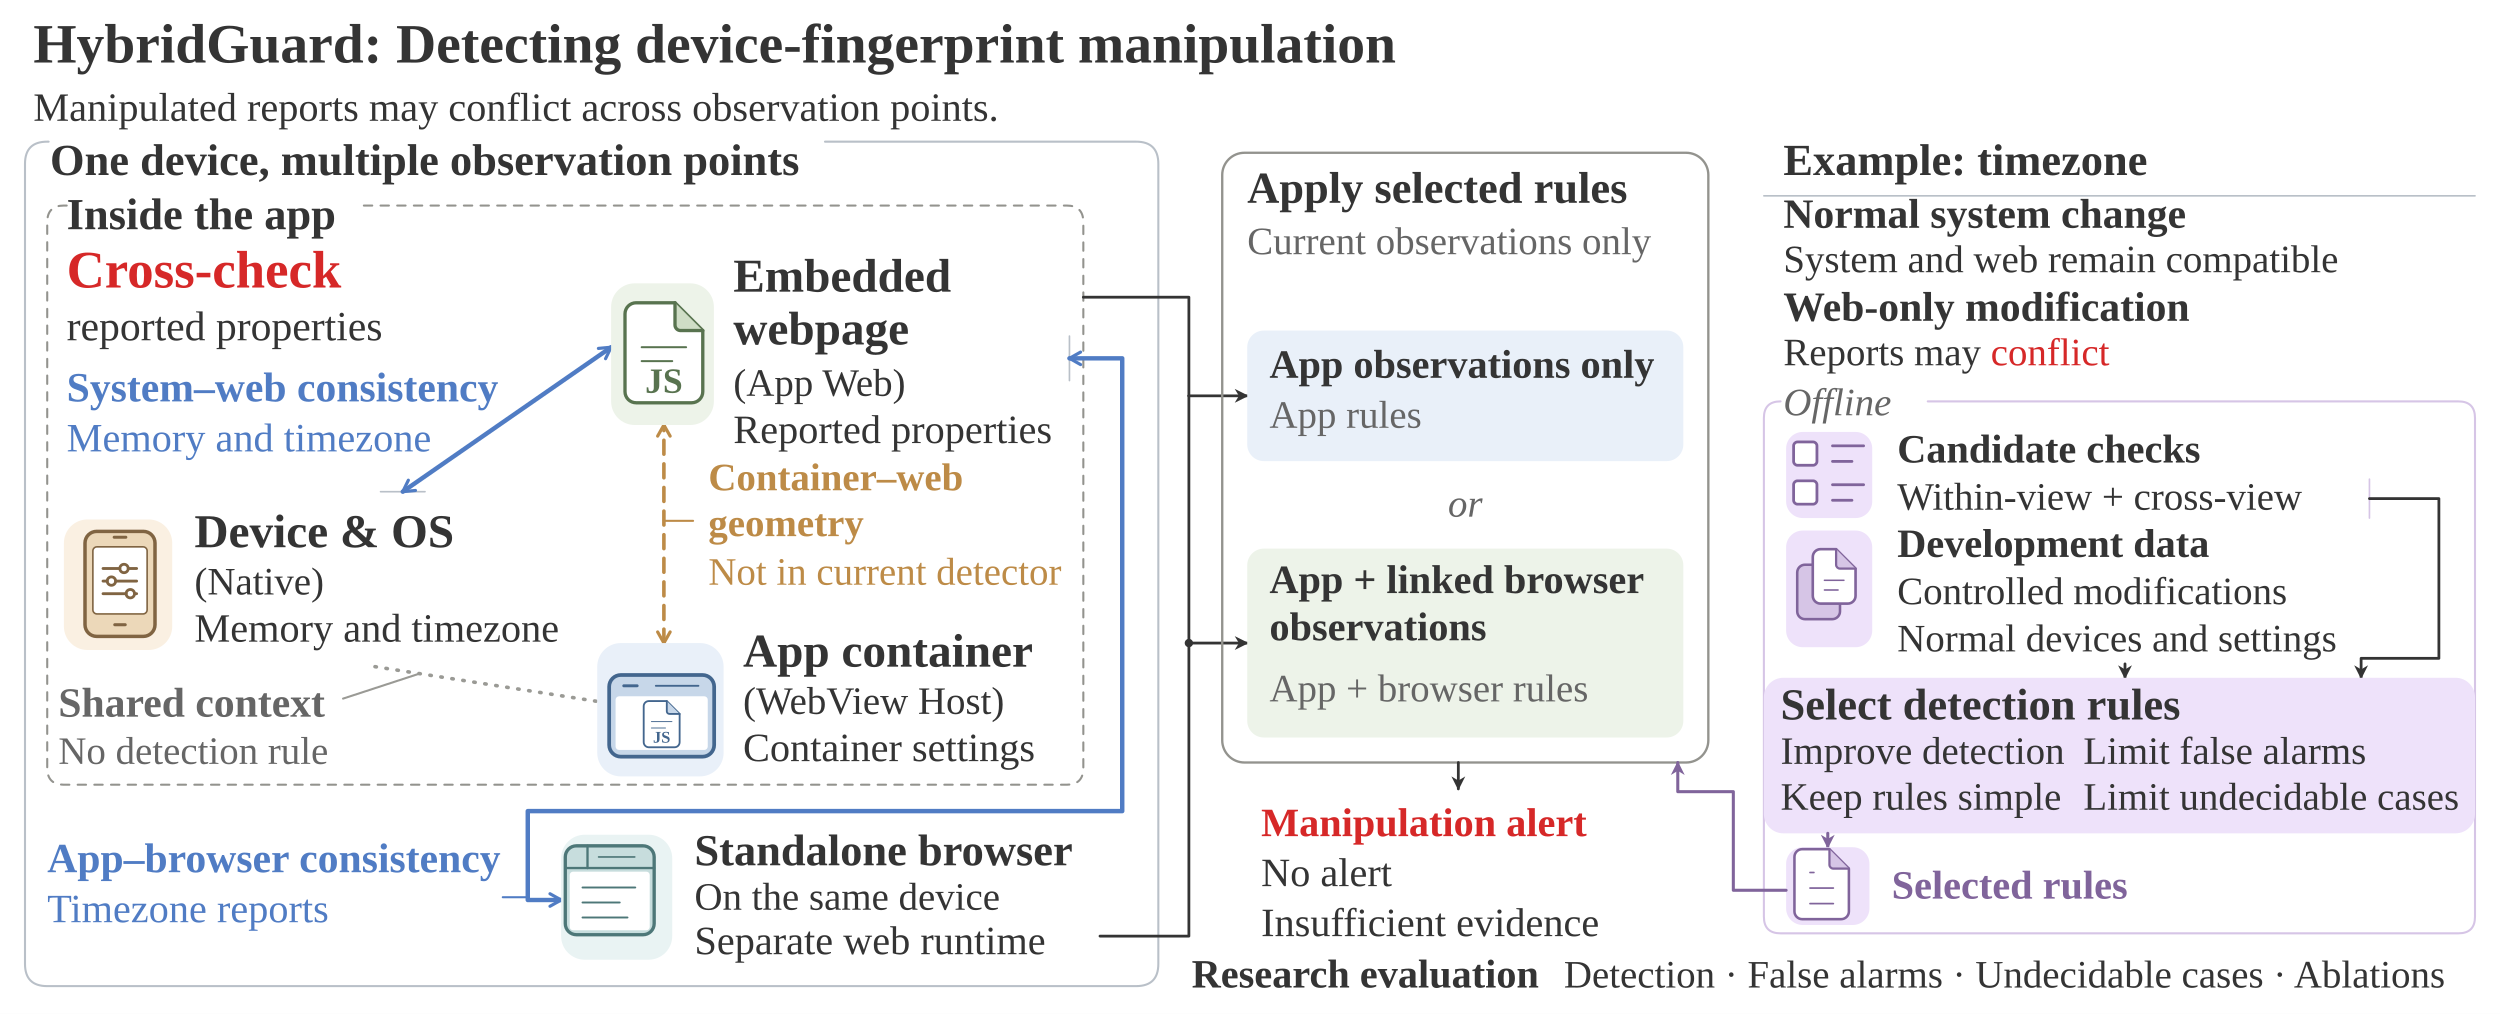
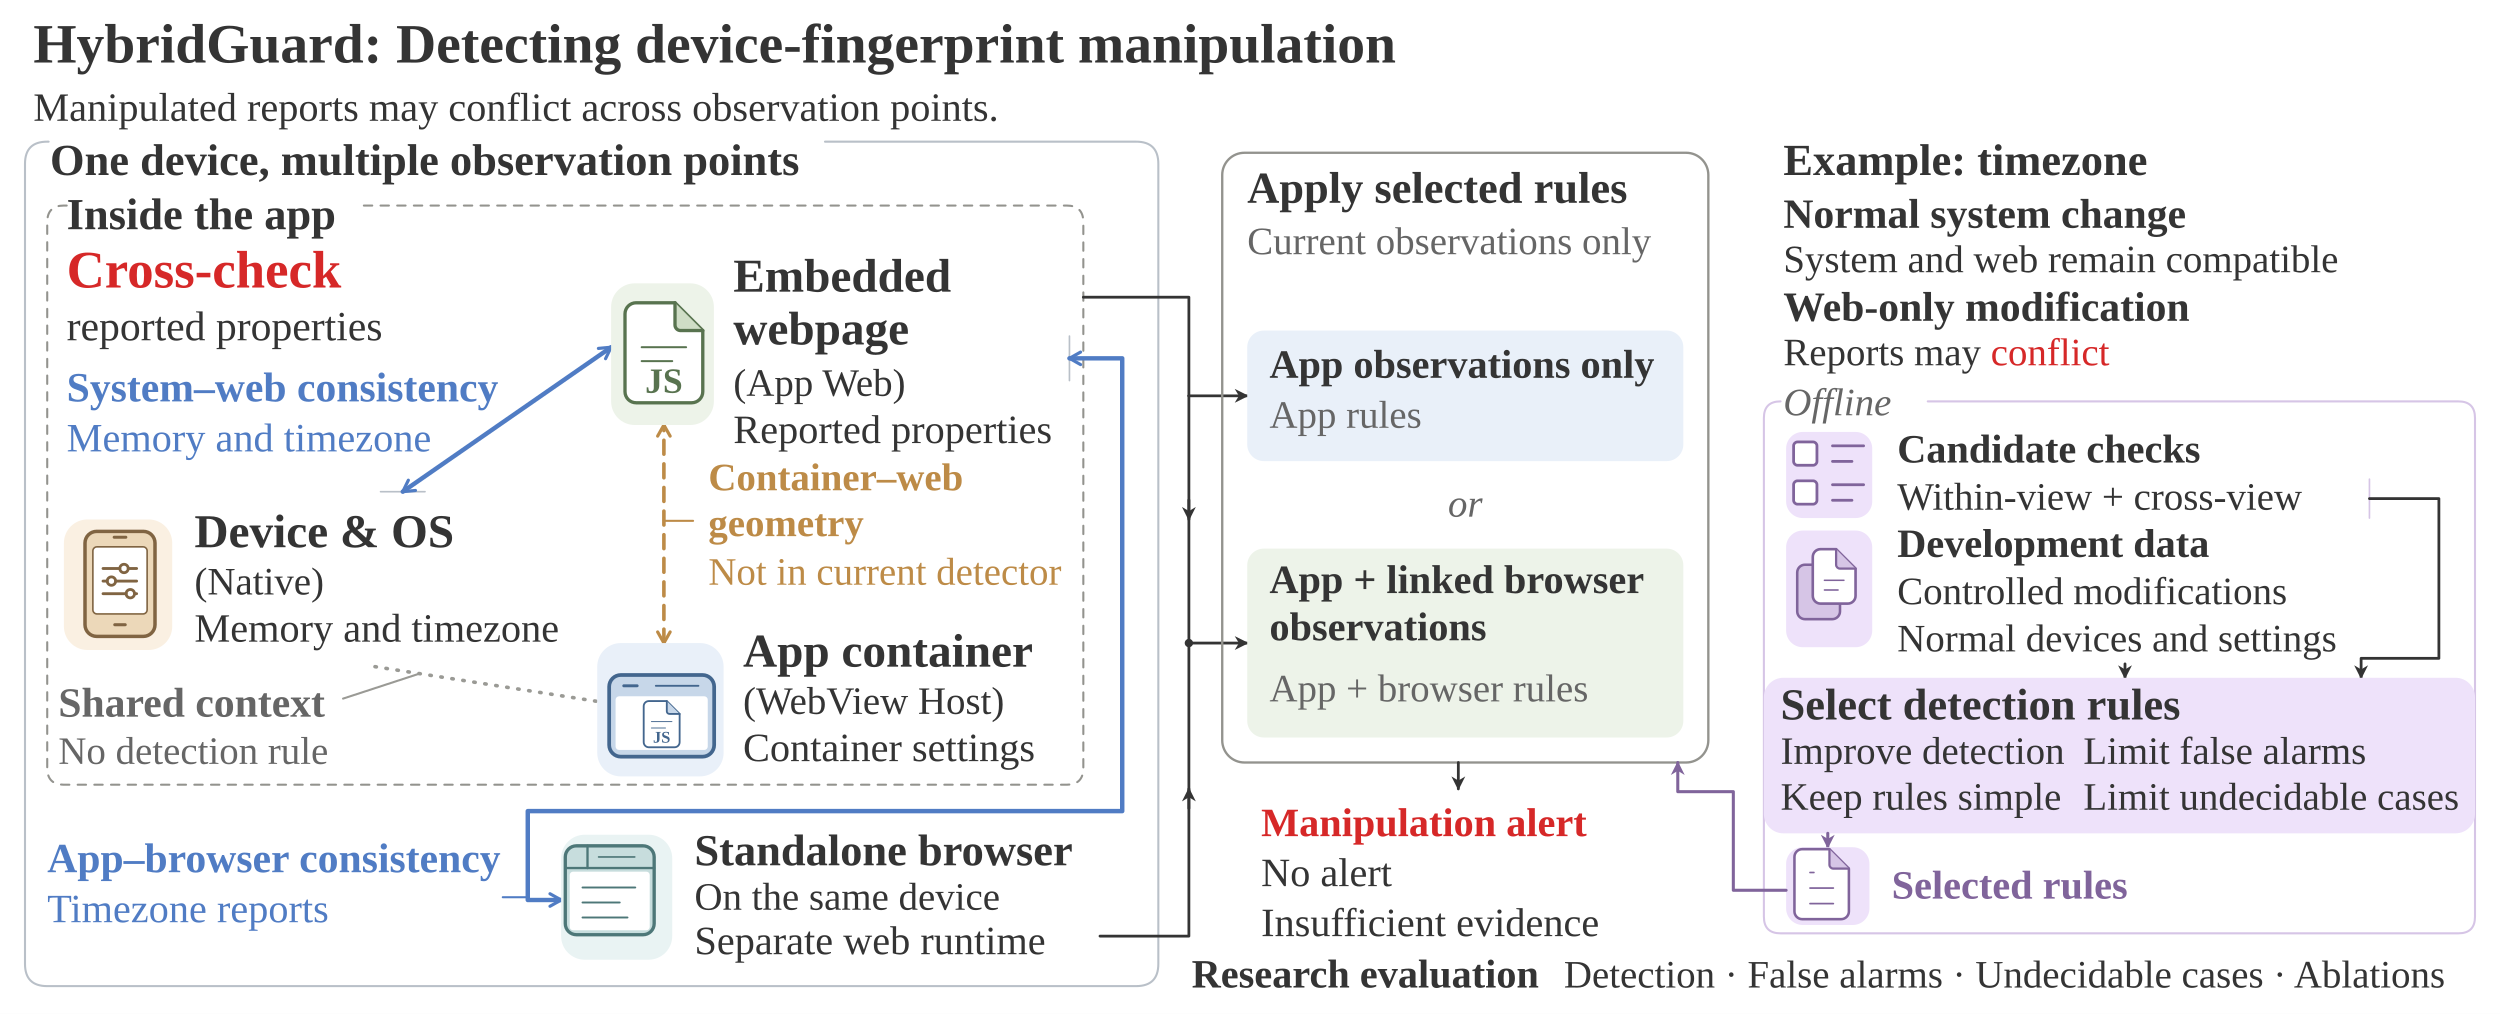
<svg xmlns="http://www.w3.org/2000/svg" width="180mm" height="73mm" viewBox="0 0 1800 730" role="img" aria-labelledby="title desc">
  <style>text {font-family:'Times New Roman',Times,serif}</style>
  <defs>
    <marker id="compare-selected" markerWidth="13" markerHeight="13" refX="10" refY="6.5" orient="auto-start-reverse" markerUnits="userSpaceOnUse">
      <path d="M2 2L10 6.5L2 11" stroke="#507cc4" stroke-width="2.3" fill="none" stroke-linecap="round" stroke-linejoin="round" />
    </marker>
    <marker id="compare-studied" markerWidth="13" markerHeight="13" refX="10" refY="6.5" orient="auto-start-reverse" markerUnits="userSpaceOnUse">
      <path d="M2 2L10 6.5L2 11" stroke="#bd8b47" stroke-width="2.3" fill="none" stroke-linecap="round" stroke-linejoin="round" />
    </marker>
    <marker id="input-arrow" markerWidth="10" markerHeight="10" refX="9" refY="5" orient="auto" markerUnits="userSpaceOnUse">
      <path d="M0 0L10 5L0 10L3 5Z" stroke="none" stroke-width="0" fill="#343434" stroke-linecap="round" stroke-linejoin="round" />
    </marker>
    <marker id="model-arrow" markerWidth="10" markerHeight="10" refX="9" refY="5" orient="auto" markerUnits="userSpaceOnUse">
      <path d="M0 0L10 5L0 10L3 5Z" stroke="none" stroke-width="0" fill="#80649b" stroke-linecap="round" stroke-linejoin="round" />
    </marker>
  </defs>
  <rect x="0" y="0" width="1800" height="730" fill="white" rx="0" stroke="none" stroke-width="0" />
  <text id="copy-01" x="24" y="45" font-size="40" font-weight="bold" fill="#343434" text-anchor="start" data-copy="true">HybridGuard: Detecting device-fingerprint manipulation</text>
  <text id="copy-02" x="24" y="87" font-size="29" font-weight="normal" fill="#343434" text-anchor="start" data-copy="true">Manipulated reports may conflict across observation points.</text>
  <g id="device-observations" data-kind="same-device-scope" data-bounds="18,102,816,608">
    <path d="M594 102H818Q834 102 834 118V694Q834 710 818 710H34Q18 710 18 694V118Q18 102 34 102H35" stroke="#B9C0C8" stroke-width="1.5" fill="none" stroke-linecap="round" stroke-linejoin="round" />
    <text id="copy-03" x="36" y="126" font-size="32" font-weight="bold" fill="#343434" text-anchor="start" data-copy="true">One device, multiple observation points</text>
    <g id="app-observations" data-kind="inside-app-scope" data-bounds="34,148,746,417">
      <path d="M262 148H768Q780 148 780 160V553Q780 565 768 565H46Q34 565 34 553V160Q34 148 46 148H48" stroke="#93938e" stroke-width="1.5" fill="none" stroke-linecap="round" stroke-linejoin="round" stroke-dasharray="6 6" />
      <text id="copy-04" x="48" y="165" font-size="32" font-weight="bold" fill="#343434" text-anchor="start" data-copy="true">Inside the app</text>
      <g id="core-action">
        <text id="copy-05" x="48" y="207" font-size="38" font-weight="bold" fill="#D62828" text-anchor="start" data-copy="true">Cross-check</text>
        <text id="copy-06" x="48" y="245" font-size="30" font-weight="normal" fill="#343434" text-anchor="start" data-copy="true">reported properties</text>
      </g>
      <g id="observation-anchors" data-kind="object-group-anchors">
        <path d="M274 354H306" stroke="#B9C0C8" stroke-width="1.2" fill="none" stroke-linecap="round" stroke-linejoin="round" />
        <path d="M770 242V274" stroke="#B9C0C8" stroke-width="1.2" fill="none" stroke-linecap="round" stroke-linejoin="round" />
      </g>
      <g id="native-host" data-kind="relation" data-source="native" data-target="webview-host" data-status="context">
        <path d="M270 480L430 505" stroke="#9a9a95" stroke-width="2.6" fill="none" stroke-linecap="round" stroke-linejoin="round" stroke-dasharray="1 7" />
      </g>
      <g id="native-app-web" data-kind="relation" data-source="native" data-target="app-web" data-status="selected">
        <path d="M290 354L440 250" stroke="#507cc4" stroke-width="3.2" fill="none" stroke-linecap="round" stroke-linejoin="round" marker-start="url(#compare-selected)" marker-end="url(#compare-selected)" />
      </g>
      <g id="host-app-web" data-kind="relation" data-source="webview-host" data-target="app-web" data-status="studied">
        <path d="M478 463V306" stroke="#bd8b47" stroke-width="2.6" fill="none" stroke-linecap="round" stroke-linejoin="round" stroke-dasharray="10 7" marker-start="url(#compare-studied)" marker-end="url(#compare-studied)" />
      </g>
      <g id="consistency-label" data-relation="native-app-web">
        <text id="copy-07" x="48" y="289" font-size="30" font-weight="bold" fill="#507cc4" text-anchor="start" data-copy="true">System–web consistency</text>
        <text id="copy-08" x="48" y="325" font-size="29" font-weight="normal" fill="#507cc4" text-anchor="start" data-copy="true">Memory and timezone</text>
        <path d="M323 331L332 325" stroke="#507cc4" stroke-width="1.5" fill="none" stroke-linecap="round" stroke-linejoin="round" />
      </g>
      <g id="context-label" data-relation="native-host">
        <text id="copy-09" x="42" y="516" font-size="30" font-weight="bold" fill="#666666" text-anchor="start" data-copy="true">Shared context</text>
        <text id="copy-10" x="42" y="550" font-size="28" font-weight="normal" fill="#666666" text-anchor="start" data-copy="true">No detection rule</text>
        <path d="M247 503L302 485" stroke="#9a9a95" stroke-width="1.5" fill="none" stroke-linecap="round" stroke-linejoin="round" />
      </g>
      <g id="geometry-label" data-relation="host-app-web">
        <text id="copy-11" x="510" y="353" font-size="28" font-weight="bold" fill="#bd8b47" text-anchor="start" data-copy="true">
          <tspan x="510" y="353">Container–web </tspan>
          <tspan x="510" y="386">geometry</tspan>
        </text>
        <text id="copy-12" x="510" y="421" font-size="28" font-weight="normal" fill="#bd8b47" text-anchor="start" data-copy="true">Not in current detector</text>
        <path d="M478 375H499" stroke="#bd8b47" stroke-width="1.5" fill="none" stroke-linecap="round" stroke-linejoin="round" />
      </g>
      <g id="native" data-kind="observation" data-bounds="40,363,366,110">
        <rect x="46" y="374" width="78" height="94" fill="#faf0e2" rx="17" stroke="none" stroke-width="0" />
        <g transform="translate(36 370) scale(4.2)" data-icon="native">
          <path d="M6 5a2 2 0 0 1 2 -2h8a2 2 0 0 1 2 2v14a2 2 0 0 1 -2 2h-8a2 2 0 0 1 -2 -2v-14z" stroke="#806442" stroke-width="0.6" fill="#ecd8b9" stroke-linecap="round" stroke-linejoin="round" />
          <rect x="7.35" y="5.65" width="9.3" height="11.5" rx="0.7" fill="white" stroke="#806442" stroke-width="0.28" />
          <path d="M11 4h2" stroke="#806442" stroke-width="0.52" fill="none" stroke-linecap="round" stroke-linejoin="round" />
          <path d="M11.1 19h1.8" stroke="#806442" stroke-width="0.52" fill="none" stroke-linecap="round" stroke-linejoin="round" />
          <g transform="translate(7.65 7.2) scale(.36)">
            <path d="M14 6m-2 0a2 2 0 1 0 4 0a2 2 0 1 0 -4 0" stroke="#806442" stroke-width="1.35" fill="none" stroke-linecap="round" stroke-linejoin="round" />
            <path d="M4 6l8 0" stroke="#806442" stroke-width="1.35" fill="none" stroke-linecap="round" stroke-linejoin="round" />
            <path d="M16 6l4 0" stroke="#806442" stroke-width="1.35" fill="none" stroke-linecap="round" stroke-linejoin="round" />
            <path d="M8 12m-2 0a2 2 0 1 0 4 0a2 2 0 1 0 -4 0" stroke="#806442" stroke-width="1.35" fill="none" stroke-linecap="round" stroke-linejoin="round" />
            <path d="M4 12l2 0" stroke="#806442" stroke-width="1.35" fill="none" stroke-linecap="round" stroke-linejoin="round" />
            <path d="M10 12l10 0" stroke="#806442" stroke-width="1.35" fill="none" stroke-linecap="round" stroke-linejoin="round" />
            <path d="M17 18m-2 0a2 2 0 1 0 4 0a2 2 0 1 0 -4 0" stroke="#806442" stroke-width="1.35" fill="none" stroke-linecap="round" stroke-linejoin="round" />
            <path d="M4 18l11 0" stroke="#806442" stroke-width="1.35" fill="none" stroke-linecap="round" stroke-linejoin="round" />
            <path d="M19 18l1 0" stroke="#806442" stroke-width="1.35" fill="none" stroke-linecap="round" stroke-linejoin="round" />
          </g>
        </g>
        <text id="copy-13" x="140" y="394" font-size="34" font-weight="bold" fill="#343434" text-anchor="start" data-copy="true">Device &amp; OS</text>
        <text id="copy-14" x="140" y="428" font-size="28" font-weight="normal" fill="#343434" text-anchor="start" data-copy="true">(Native)</text>
        <text id="copy-15" x="140" y="462" font-size="29" font-weight="normal" fill="#343434" text-anchor="start" data-copy="true">Memory and timezone</text>
      </g>
      <g id="webview-host" data-kind="observation" data-bounds="425,450,337,109">
        <rect x="430" y="463" width="91" height="96" fill="#e9f0f9" rx="17" stroke="none" stroke-width="0" />
        <g transform="translate(426 465) scale(4.2)" data-icon="host">
          <path d="M3 5m0 2a2 2 0 0 1 2 -2h14a2 2 0 0 1 2 2v10a2 2 0 0 1 -2 2h-14a2 2 0 0 1 -2 -2z" stroke="#43668e" stroke-width="0.64" fill="#c7d7e9" stroke-linecap="round" stroke-linejoin="round" />
          <rect x="4.1" y="8.65" width="15.8" height="9.2" rx="0.6" fill="white" stroke="none" stroke-width="0" />
          <path d="M5.5 6.85h2.3" stroke="#43668e" stroke-width="0.5" fill="none" stroke-linecap="round" stroke-linejoin="round" />
          <path d="M11 6.85h7.3" stroke="#43668e" stroke-width="0.32" fill="none" stroke-linecap="round" stroke-linejoin="round" />
          <g transform="translate(6.72 8.15) scale(.44)">
            <path d="M5 5a2 2 0 0 1 2 -2h7l5 5v11a2 2 0 0 1 -2 2H7a2 2 0 0 1 -2 -2Z" stroke="#43668e" stroke-width="0.72" fill="white" stroke-linecap="round" stroke-linejoin="round" />
            <path d="M14 3v4a1 1 0 0 0 1 1h4Z" stroke="none" stroke-width="0" fill="#c7d7e9" stroke-linecap="round" stroke-linejoin="round" />
            <path d="M14 3v4a1 1 0 0 0 1 1h4" stroke="#43668e" stroke-width="0.72" fill="none" stroke-linecap="round" stroke-linejoin="round" />
            <path d="M8 11h8M8 13.5h5.5" stroke="#43668e" stroke-width="0.36" fill="none" stroke-linecap="round" stroke-linejoin="round" />
            <text x="12" y="19.2" font-size="6.4" fill="#43668e" font-weight="bold" text-anchor="middle" data-icon-mark="JS">JS</text>
          </g>
        </g>
        <text id="copy-16" x="535" y="480" font-size="34" font-weight="bold" fill="#343434" text-anchor="start" data-copy="true">App container</text>
        <text id="copy-17" x="535" y="514" font-size="28" font-weight="normal" fill="#343434" text-anchor="start" data-copy="true">(WebView Host)</text>
        <text id="copy-18" x="535" y="548" font-size="29" font-weight="normal" fill="#343434" text-anchor="start" data-copy="true">Container settings</text>
      </g>
      <g id="app-web" data-kind="observation" data-bounds="430,180,340,147">
        <rect x="440" y="204" width="74" height="102" fill="#edf3e9" rx="17" stroke="none" stroke-width="0" />
        <g transform="translate(430 206) scale(4)" data-icon="app-web">
          <path d="M5 5a2 2 0 0 1 2 -2h7l5 5v11a2 2 0 0 1 -2 2H7a2 2 0 0 1 -2 -2Z" stroke="#58734f" stroke-width="0.6" fill="white" stroke-linecap="round" stroke-linejoin="round" />
          <path d="M14 3v4a1 1 0 0 0 1 1h4Z" stroke="none" stroke-width="0" fill="#cfddc6" stroke-linecap="round" stroke-linejoin="round" />
          <path d="M14 3v4a1 1 0 0 0 1 1h4" stroke="#58734f" stroke-width="0.6" fill="none" stroke-linecap="round" stroke-linejoin="round" />
          <path d="M8 11h8M8 13.5h5.5" stroke="#58734f" stroke-width="0.36" fill="none" stroke-linecap="round" stroke-linejoin="round" />
          <text x="12" y="19.2" font-size="6.4" fill="#58734f" font-weight="bold" text-anchor="middle" data-icon-mark="JS">JS</text>
        </g>
        <text id="copy-19" x="528" y="210" font-size="34" font-weight="bold" fill="#343434" text-anchor="start" data-copy="true">
          <tspan x="528" y="210">Embedded </tspan>
          <tspan x="528" y="248">webpage</tspan>
        </text>
        <text id="copy-20" x="528" y="285" font-size="28" font-weight="normal" fill="#343434" text-anchor="start" data-copy="true">(App Web)</text>
        <text id="copy-21" x="528" y="319" font-size="29" font-weight="normal" fill="#343434" text-anchor="start" data-copy="true">Reported properties</text>
      </g>
    </g>
    <g id="app-browser" data-kind="relation" data-source="app-web" data-target="browser" data-status="selected">
      <path d="M770 258H808V584H380V648H404" stroke="#507cc4" stroke-width="3.2" fill="none" stroke-linecap="round" stroke-linejoin="round" marker-start="url(#compare-selected)" marker-end="url(#compare-selected)" />
    </g>
    <g id="browser-label" data-relation="app-browser">
      <text id="copy-22" x="34" y="628" font-size="30" font-weight="bold" fill="#507cc4" text-anchor="start" data-copy="true">App–browser consistency</text>
      <text id="copy-23" x="34" y="664" font-size="29" font-weight="normal" fill="#507cc4" text-anchor="start" data-copy="true">Timezone reports</text>
      <path d="M362 646H380" stroke="#507cc4" stroke-width="1.5" fill="none" stroke-linecap="round" stroke-linejoin="round" />
    </g>
    <g id="browser" data-kind="observation" data-bounds="396,590,396,109">
      <rect x="404" y="601" width="80" height="90" fill="#E9F3F3" rx="17" stroke="none" stroke-width="0" />
      <g transform="translate(391 593) scale(4)" data-icon="browser">
        <path d="M4 4m0 2a2 2 0 0 1 2 -2h12a2 2 0 0 1 2 2v12a2 2 0 0 1 -2 2h-12a2 2 0 0 1 -2 -2z" stroke="#4d7778" stroke-width="0.6" fill="#c7dddd" stroke-linecap="round" stroke-linejoin="round" />
        <rect x="4.8" y="8.65" width="14.4" height="10.55" fill="white" rx="0.6" stroke="none" stroke-width="0" />
        <path d="M4 8h16" stroke="#4d7778" stroke-width="0.42" fill="none" stroke-linecap="round" stroke-linejoin="round" />
        <path d="M8 4v4" stroke="#4d7778" stroke-width="0.42" fill="none" stroke-linecap="round" stroke-linejoin="round" />
        <path d="M10 6h6.5" stroke="#4d7778" stroke-width="0.3" fill="none" stroke-linecap="round" stroke-linejoin="round" />
        <path d="M7.1 11.5h9.5M7.1 14.2h6.7M7.1 16.9h8.1" stroke="#4d7778" stroke-width="0.34" fill="none" stroke-linecap="round" stroke-linejoin="round" />
      </g>
      <text id="copy-24" x="500" y="623" font-size="32" font-weight="bold" fill="#343434" text-anchor="start" data-copy="true">Standalone browser</text>
      <text id="copy-25" x="500" y="655" font-size="28" font-weight="normal" fill="#343434" text-anchor="start" data-copy="true">On the same device</text>
      <text id="copy-26" x="500" y="687" font-size="29" font-weight="normal" fill="#343434" text-anchor="start" data-copy="true">Separate web runtime</text>
    </g>
  </g>
  <g id="current-app-exit" data-kind="current-input" data-source="app-observations" data-target="app-branch">
    <path d="M780 214H856V285" stroke="#343434" stroke-width="2.0" fill="none" stroke-linecap="round" stroke-linejoin="round" />
  </g>
  <g id="app-branch" data-kind="data-branch" data-point="856,285" />
  <g id="current-app-only" data-kind="current-input" data-source="app-branch" data-target="app-only-interface">
    <path d="M856 285H898" stroke="#343434" stroke-width="2.0" fill="none" stroke-linecap="round" stroke-linejoin="round" marker-end="url(#input-arrow)" />
  </g>
  <g id="current-app-for-pair" data-kind="current-input" data-source="app-branch" data-target="linked-pair">
    <path d="M856 285V463" stroke="#343434" stroke-width="2.0" fill="none" stroke-linecap="round" stroke-linejoin="round" />
+     <path d="M856 360V374" stroke="#343434" stroke-width="2.0" fill="none" stroke-linecap="round" stroke-linejoin="round" marker-end="url(#input-arrow)" data-direction-arrow="true" />
  </g>
  <g id="current-browser-for-pair" data-kind="current-input" data-source="browser" data-target="linked-pair">
    <path d="M792 674H856V463" stroke="#343434" stroke-width="2.0" fill="none" stroke-linecap="round" stroke-linejoin="round" />
+     <path d="M856 582V568" stroke="#343434" stroke-width="2.0" fill="none" stroke-linecap="round" stroke-linejoin="round" marker-end="url(#input-arrow)" data-direction-arrow="true" />
  </g>
  <circle id="linked-pair" cx="856" cy="463" r="3" fill="#343434" />
  <g id="current-linked-pair" data-kind="current-input" data-source="linked-pair" data-target="paired-interface">
    <path d="M856 463H898" stroke="#343434" stroke-width="2.0" fill="none" stroke-linecap="round" stroke-linejoin="round" marker-end="url(#input-arrow)" />
  </g>
  <g id="current-detection" data-kind="current-rule-application" data-bounds="880,110,350,439">
    <rect x="880" y="110" width="350" height="439" fill="none" rx="16" stroke="#93938e" stroke-width="1.7" />
    <text id="copy-27" x="898" y="146" font-size="32" font-weight="bold" fill="#343434" text-anchor="start" data-copy="true">Apply selected rules</text>
    <text id="copy-28" x="898" y="183" font-size="28" font-weight="normal" fill="#666666" text-anchor="start" data-copy="true">Current observations only</text>
    <g id="app-only-interface" data-kind="alternative-mode" data-bounds="898,238,314,94">
      <rect x="898" y="238" width="314" height="94" fill="#e9f0f9" rx="12" stroke="none" stroke-width="0" />
      <text id="copy-29" x="914" y="272" font-size="29" font-weight="bold" fill="#343434" text-anchor="start" data-copy="true">App observations only</text>
      <text id="copy-30" x="914" y="308" font-size="28" font-weight="normal" fill="#666666" text-anchor="start" data-copy="true">App rules</text>
    </g>
    <g id="paired-interface" data-kind="alternative-mode" data-bounds="898,395,314,136">
      <rect x="898" y="395" width="314" height="136" fill="#edf3e9" rx="12" stroke="none" stroke-width="0" />
      <text id="copy-31" x="914" y="427" font-size="29" font-weight="bold" fill="#343434" text-anchor="start" data-copy="true">
        <tspan x="914" y="427">App + linked browser </tspan>
        <tspan x="914" y="461">observations</tspan>
      </text>
      <text id="copy-32" x="914" y="505" font-size="28" font-weight="normal" fill="#666666" text-anchor="start" data-copy="true">App + browser rules</text>
    </g>
    <text id="copy-33" x="1055" y="372" font-size="28" font-weight="normal" fill="#666666" text-anchor="middle" font-style="italic" data-copy="true">or</text>
  </g>
  <g id="selected-mode-result" data-kind="decision-output" data-source="current-detection" data-target="decision-vocabulary">
    <path d="M1050 549V568" stroke="#343434" stroke-width="2.0" fill="none" stroke-linecap="round" stroke-linejoin="round" marker-end="url(#input-arrow)" />
  </g>
  <g id="decision-vocabulary">
    <text id="copy-34" x="908" y="602" font-size="29" font-weight="bold" fill="#D62828" text-anchor="start" data-copy="true">Manipulation alert</text>
    <text id="copy-35" x="908" y="638" font-size="29" font-weight="normal" fill="#343434" text-anchor="start" data-copy="true">No alert</text>
    <text id="copy-36" x="908" y="674" font-size="29" font-weight="normal" fill="#343434" text-anchor="start" data-copy="true">Insufficient evidence</text>
  </g>
  <g id="timezone-example" data-kind="illustration" data-bounds="1270,104,512,170">
    <text id="copy-37" x="1284" y="126" font-size="32" font-weight="bold" fill="#343434" text-anchor="start" data-copy="true">Example: timezone</text>
-     <path d="M1270 141H1782" stroke="#B9C0C8" stroke-width="1.2" fill="none" stroke-linecap="round" stroke-linejoin="round" />
    <text id="copy-38" x="1284" y="164" font-size="30" font-weight="bold" fill="#343434" text-anchor="start" data-copy="true">Normal system change</text>
    <text id="copy-39" x="1284" y="196" font-size="28" font-weight="normal" fill="#343434" text-anchor="start" data-copy="true">System and web remain compatible</text>
    <text id="copy-40" x="1284" y="231" font-size="30" font-weight="bold" fill="#343434" text-anchor="start" data-copy="true">Web-only modification</text>
    <text id="copy-41" x="1284" y="263" font-size="28" font-weight="normal" fill="#343434" text-anchor="start" data-copy="true">Reports may <tspan fill="#D62828">conflict</tspan>
    </text>
  </g>
  <g id="offline-development" data-kind="offline-scope" data-bounds="1270,289,512,383">
    <path d="M1388 289H1770Q1782 289 1782 301V660Q1782 672 1770 672H1282Q1270 672 1270 660V301Q1270 289 1282 289" stroke="#d6c5e6" stroke-width="1.5" fill="none" stroke-linecap="round" stroke-linejoin="round" />
    <text id="copy-42" x="1284" y="299" font-size="28" font-weight="normal" fill="#666666" text-anchor="start" font-style="italic" data-copy="true">Offline</text>
    <g id="candidate-checks" data-kind="development-material" data-bounds="1286,311,420,62">
      <rect x="1286" y="311" width="62" height="62" fill="#EEE2FA" rx="12" stroke="none" stroke-width="0" />
      <g transform="translate(1283 307) scale(2.8)" data-icon="list-details">
        <path d="M13 5h8" stroke="#80649b" stroke-width="0.72" fill="none" stroke-linecap="round" stroke-linejoin="round" />
        <path d="M13 9h5" stroke="#80649b" stroke-width="0.72" fill="none" stroke-linecap="round" stroke-linejoin="round" />
        <path d="M13 15h8" stroke="#80649b" stroke-width="0.72" fill="none" stroke-linecap="round" stroke-linejoin="round" />
        <path d="M13 19h5" stroke="#80649b" stroke-width="0.72" fill="none" stroke-linecap="round" stroke-linejoin="round" />
        <path d="M3 4m0 1a1 1 0 0 1 1 -1h4a1 1 0 0 1 1 1v4a1 1 0 0 1 -1 1h-4a1 1 0 0 1 -1 -1z" stroke="#80649b" stroke-width="0.72" fill="white" stroke-linecap="round" stroke-linejoin="round" />
        <path d="M3 14m0 1a1 1 0 0 1 1 -1h4a1 1 0 0 1 1 1v4a1 1 0 0 1 -1 1h-4a1 1 0 0 1 -1 -1z" stroke="#80649b" stroke-width="0.72" fill="white" stroke-linecap="round" stroke-linejoin="round" />
      </g>
      <text id="copy-43" x="1366" y="333" font-size="29" font-weight="bold" fill="#343434" text-anchor="start" data-copy="true">Candidate checks</text>
      <text id="copy-44" x="1366" y="367" font-size="28" font-weight="normal" fill="#343434" text-anchor="start" data-copy="true">Within-view + cross-view</text>
      <path d="M1706 345V373" stroke="#d6c5e6" stroke-width="1.2" fill="none" stroke-linecap="round" stroke-linejoin="round" />
    </g>
    <g id="development-data" data-kind="development-material" data-bounds="1286,382,420,96">
      <rect x="1286" y="382" width="62" height="84" fill="#EEE2FA" rx="12" stroke="none" stroke-width="0" />
      <g transform="translate(1280 387) scale(2.8)" data-icon="files">
        <path d="M16 17v2a2 2 0 0 1 -2 2h-7a2 2 0 0 1 -2 -2v-10a2 2 0 0 1 2 -2h2" stroke="#80649b" stroke-width="0.66" fill="#d6c5e6" stroke-linecap="round" stroke-linejoin="round" />
        <path d="M18 17h-7a2 2 0 0 1 -2 -2v-10a2 2 0 0 1 2 -2h4l5 5v7a2 2 0 0 1 -2 2z" stroke="#80649b" stroke-width="0.68" fill="white" stroke-linecap="round" stroke-linejoin="round" />
        <path d="M15 3v4a1 1 0 0 0 1 1h4Z" stroke="none" stroke-width="0" fill="#d6c5e6" stroke-linecap="round" stroke-linejoin="round" />
        <path d="M15 3v4a1 1 0 0 0 1 1h4" stroke="#80649b" stroke-width="0.58" fill="none" stroke-linecap="round" stroke-linejoin="round" />
        <path d="M12 11h5M12 13.5h3.5" stroke="#80649b" stroke-width="0.4" fill="none" stroke-linecap="round" stroke-linejoin="round" />
      </g>
      <text id="copy-45" x="1366" y="401" font-size="29" font-weight="bold" fill="#343434" text-anchor="start" data-copy="true">Development data</text>
      <text id="copy-46" x="1366" y="435" font-size="28" font-weight="normal" fill="#343434" text-anchor="start" data-copy="true">Controlled modifications</text>
      <text id="copy-47" x="1366" y="469" font-size="28" font-weight="normal" fill="#343434" text-anchor="start" data-copy="true">Normal devices and settings</text>
    </g>
    <g id="candidate-to-selection" data-kind="development-input" data-source="candidate-checks" data-target="rule-selection">
      <path d="M1706 359H1756V474H1700V488" stroke="#343434" stroke-width="2.0" fill="none" stroke-linecap="round" stroke-linejoin="round" marker-end="url(#input-arrow)" />
    </g>
    <g id="data-to-selection" data-kind="development-input" data-source="development-data" data-target="rule-selection">
      <path d="M1530 478V488" stroke="#343434" stroke-width="2.0" fill="none" stroke-linecap="round" stroke-linejoin="round" marker-end="url(#input-arrow)" />
    </g>
    <g id="rule-selection" data-kind="development-process" data-bounds="1270,488,512,112">
      <rect x="1270" y="488" width="512" height="112" fill="#EEE2FA" rx="14" stroke="none" stroke-width="0" />
      <text id="copy-48" x="1282" y="518" font-size="32" font-weight="bold" fill="#343434" text-anchor="start" data-copy="true">Select detection rules</text>
      <text id="copy-49" x="1282" y="550" font-size="28" font-weight="normal" fill="#343434" text-anchor="start" data-copy="true">Improve detection</text>
      <text id="copy-50" x="1500" y="550" font-size="28" font-weight="normal" fill="#343434" text-anchor="start" data-copy="true">Limit false alarms</text>
      <text id="copy-51" x="1500" y="583" font-size="28" font-weight="normal" fill="#343434" text-anchor="start" data-copy="true">Limit undecidable cases</text>
      <text id="copy-52" x="1282" y="583" font-size="28" font-weight="normal" fill="#343434" text-anchor="start" data-copy="true">Keep rules simple</text>
    </g>
    <g id="selection-to-rules" data-kind="development-output" data-source="rule-selection" data-target="selected-rules">
      <path d="M1316 600V610" stroke="#80649b" stroke-width="2.2" fill="none" stroke-linecap="round" stroke-linejoin="round" marker-end="url(#model-arrow)" />
    </g>
    <g id="selected-rules" data-kind="model-artifact" data-bounds="1286,610,280,56">
      <rect x="1286" y="610" width="60" height="56" fill="#EEE2FA" rx="12" stroke="none" stroke-width="0" />
      <g transform="translate(1278 603) scale(2.8)" data-icon="file-text">
        <path d="M17 21h-10a2 2 0 0 1 -2 -2v-14a2 2 0 0 1 2 -2h7l5 5v11a2 2 0 0 1 -2 2z" stroke="#80649b" stroke-width="0.66" fill="white" stroke-linecap="round" stroke-linejoin="round" />
        <path d="M14 3v4a1 1 0 0 0 1 1h4Z" stroke="none" stroke-width="0" fill="#d6c5e6" stroke-linecap="round" stroke-linejoin="round" />
        <path d="M14 3v4a1 1 0 0 0 1 1h4" stroke="#80649b" stroke-width="0.58" fill="none" stroke-linecap="round" stroke-linejoin="round" />
        <path d="M9 9l1 0" stroke="#80649b" stroke-width="0.44" fill="none" stroke-linecap="round" stroke-linejoin="round" />
        <path d="M9 13l6 0" stroke="#80649b" stroke-width="0.44" fill="none" stroke-linecap="round" stroke-linejoin="round" />
        <path d="M9 17l6 0" stroke="#80649b" stroke-width="0.44" fill="none" stroke-linecap="round" stroke-linejoin="round" />
      </g>
      <text id="copy-53" x="1362" y="647" font-size="29" font-weight="bold" fill="#80649b" text-anchor="start" data-copy="true">Selected rules</text>
    </g>
  </g>
  <g id="load-selected-rules" data-kind="model-input" data-source="selected-rules" data-target="current-detection">
    <path d="M1286 641H1248V570H1208V549" stroke="#80649b" stroke-width="2.2" fill="none" stroke-linecap="round" stroke-linejoin="round" marker-end="url(#model-arrow)" />
  </g>
  <g id="research-evaluation" data-kind="evaluation-scope">
    <text id="copy-54" x="858" y="711" font-size="29" font-weight="bold" fill="#343434" text-anchor="start" data-copy="true">Research evaluation</text>
    <text id="copy-55" x="1126" y="711" font-size="28" font-weight="normal" fill="#343434" text-anchor="start" data-copy="true">Detection · False alarms · Undecidable cases · Ablations</text>
  </g>
</svg>
